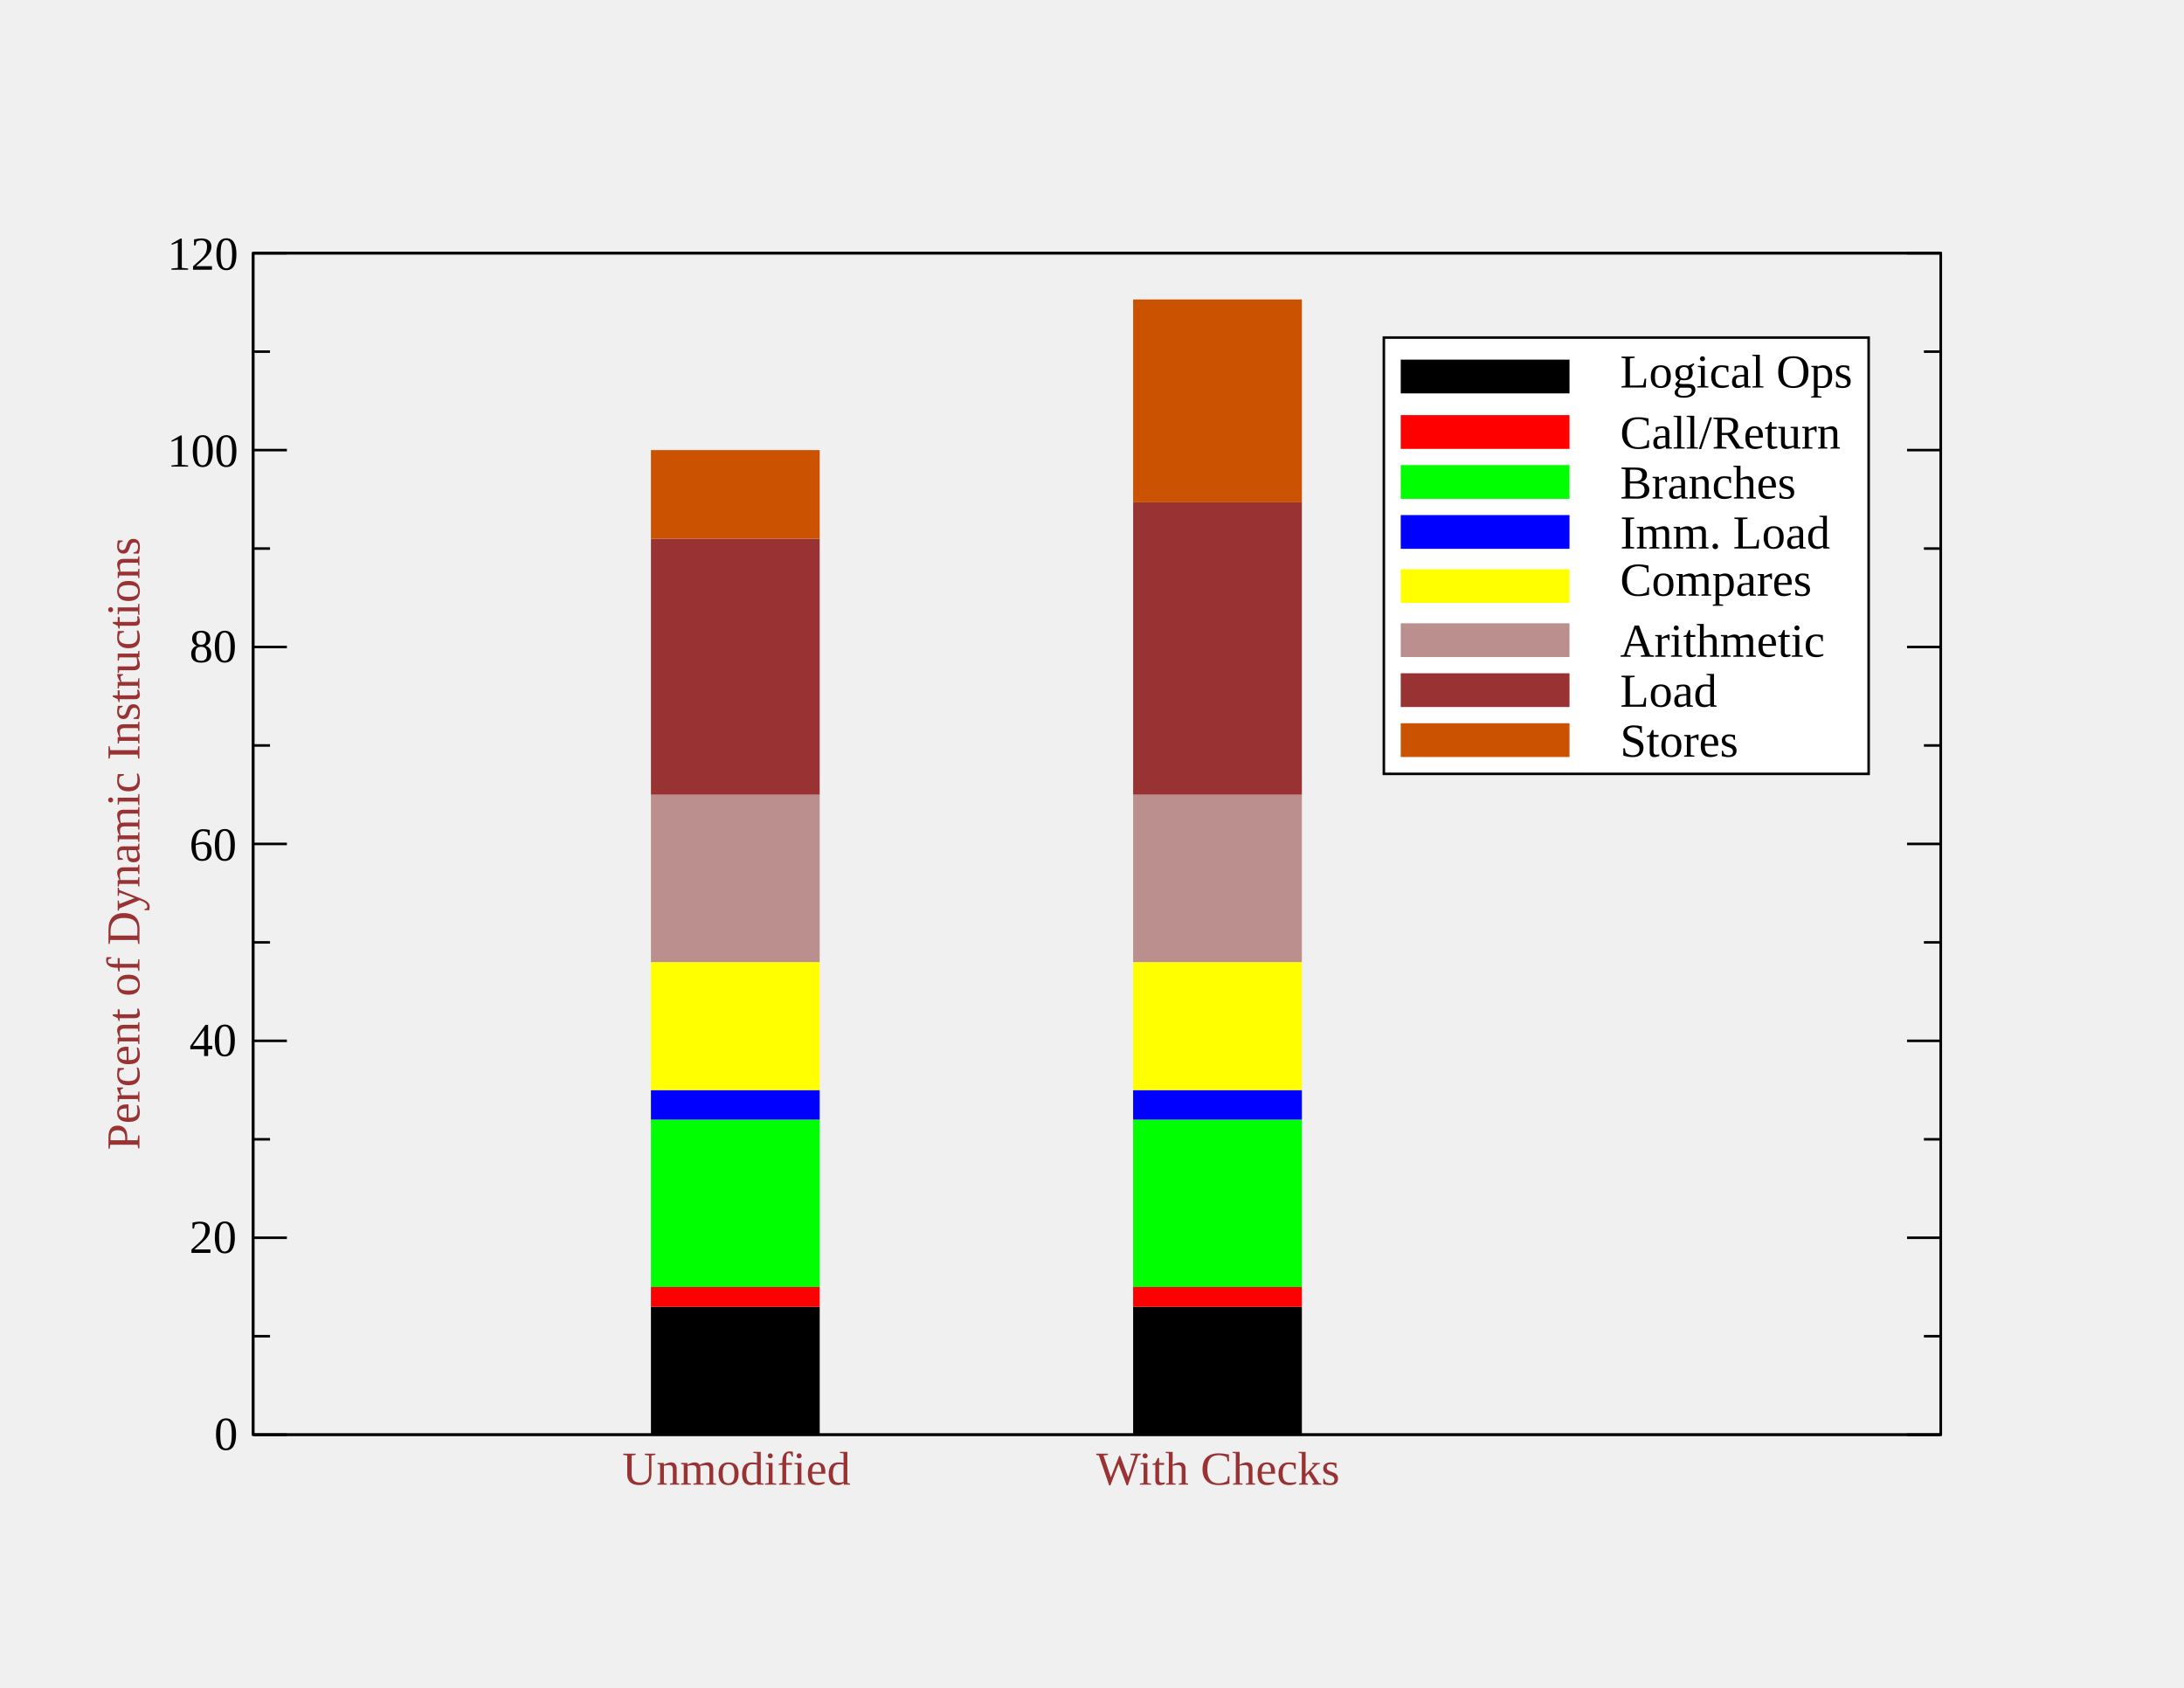
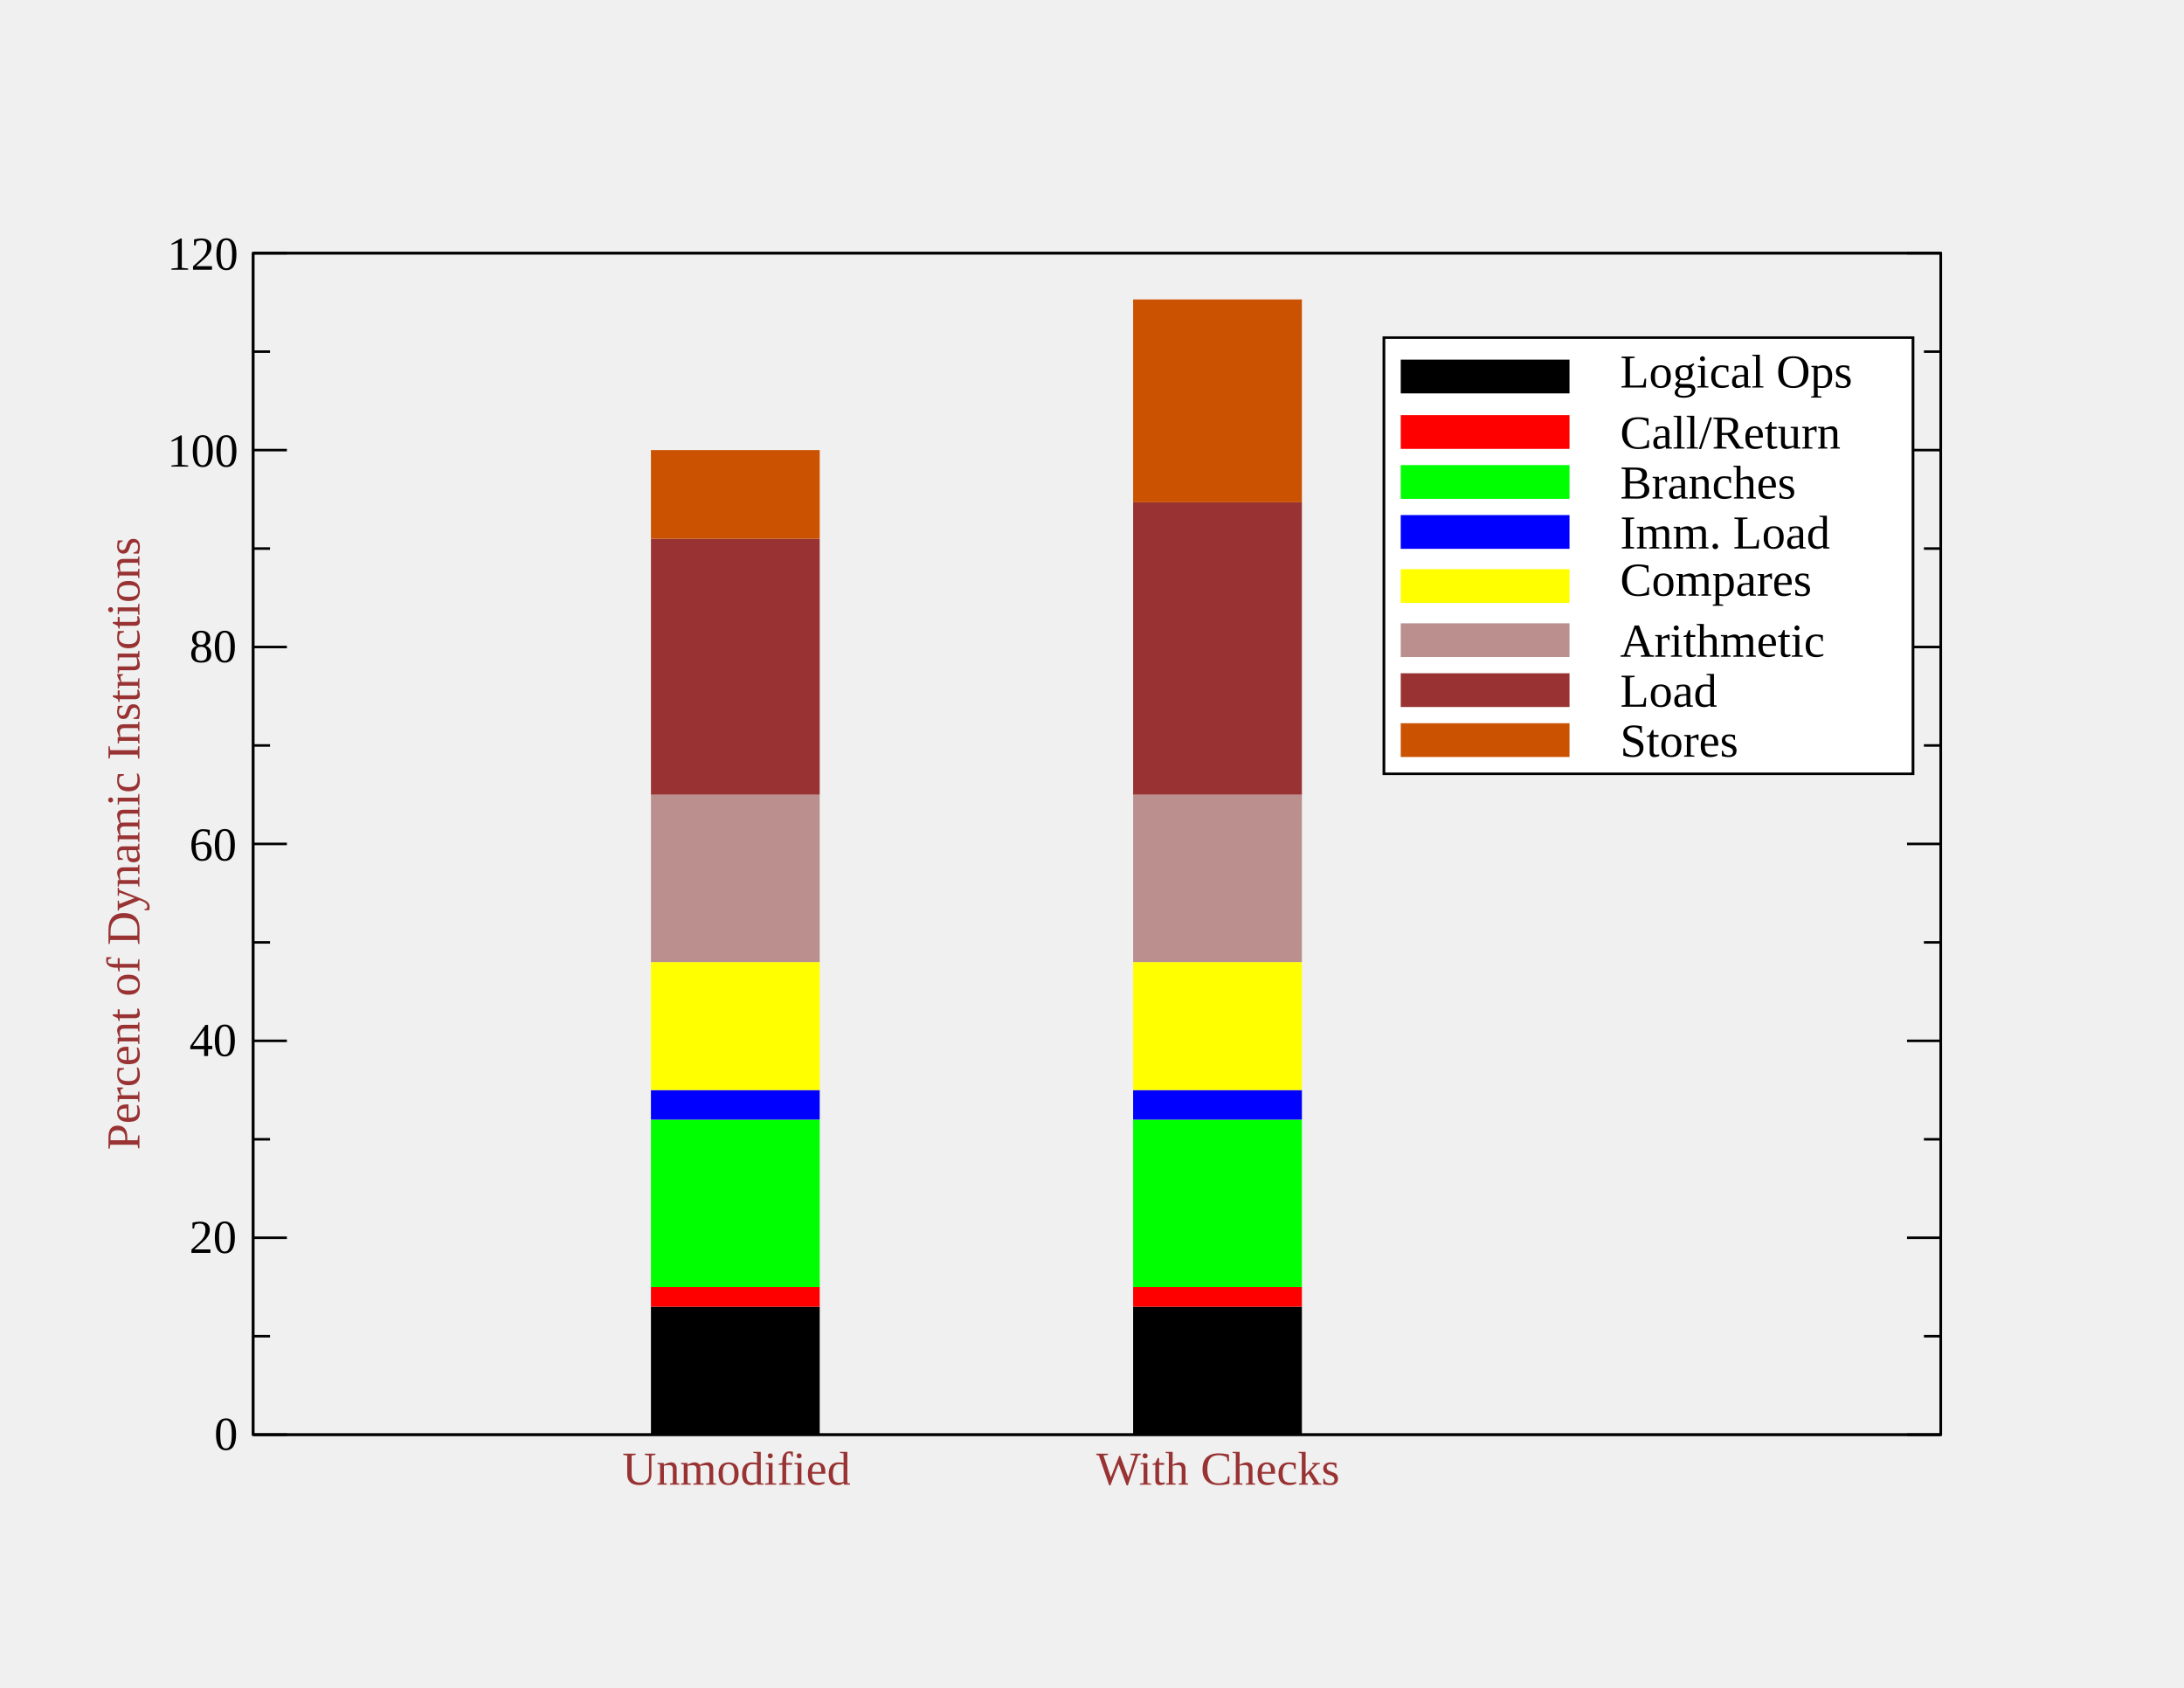
<svg xmlns="http://www.w3.org/2000/svg" xml:space="preserve" width="11in" height="8.5in" viewBox="0 0 792 612" id="svg2" version="1.0">
  <defs id="defs227">
  
  
  
  
  
  
  
  
  
  
  
  
  
  
  
  
  
  
  
  
  
  
  
  
  
  
  
  
  
  
  
  
 
   
   
  
   
   
   
   
   
   
   
   
  </defs>
  <g id="g10" style="fill:#000000;fill-rule:nonzero" transform="matrix(1,0,0,-1,0,612)">
    <path id="path12" d="M 236.057,91.8 L 236.057,138.21 L 297.257,138.21 L 297.257,91.8 L 236.057,91.8 z " />
    <path id="path14" d="M 410.914,91.8 L 410.914,138.21 L 472.114,138.21 L 472.114,91.8 L 410.914,91.8 z " />
  </g>
  <g id="g16" style="fill:#ff0000;fill-rule:nonzero" transform="matrix(1,0,0,-1,0,612)">
    <path id="path18" d="M 236.057,138.21 L 236.057,145.35 L 297.257,145.35 L 297.257,138.21 L 236.057,138.21 z " />
    <path id="path20" d="M 410.914,138.21 L 410.914,145.35 L 472.114,145.35 L 472.114,138.21 L 410.914,138.21 z " />
  </g>
  <g id="g22" style="fill:#00ff00;fill-rule:nonzero" transform="matrix(1,0,0,-1,0,612)">
    <path id="path24" d="M 236.057,145.35 L 236.057,206.04 L 297.257,206.04 L 297.257,145.35 L 236.057,145.35 z " />
    <path id="path26" d="M 410.914,145.35 L 410.914,206.04 L 472.114,206.04 L 472.114,145.35 L 410.914,145.35 z " />
  </g>
  <g id="g28" style="fill:#0000ff;fill-rule:nonzero" transform="matrix(1,0,0,-1,0,612)">
    <path id="path30" d="M 236.057,206.04 L 236.057,216.75 L 297.257,216.75 L 297.257,206.04 L 236.057,206.04 z " />
    <path id="path32" d="M 410.914,206.04 L 410.914,216.75 L 472.114,216.75 L 472.114,206.04 L 410.914,206.04 z " />
  </g>
  <g id="g34" style="fill:#ffff00;fill-rule:nonzero" transform="matrix(1,0,0,-1,0,612)">
    <path id="path36" d="M 236.057,216.75 L 236.057,263.16 L 297.257,263.16 L 297.257,216.75 L 236.057,216.75 z " />
    <path id="path38" d="M 410.914,216.75 L 410.914,263.16 L 472.114,263.16 L 472.114,216.75 L 410.914,216.75 z " />
  </g>
  <g id="g40" style="fill:#bc8f8f;fill-rule:nonzero" transform="matrix(1,0,0,-1,0,612)">
    <path id="path42" d="M 236.057,263.16 L 236.057,323.85 L 297.257,323.85 L 297.257,263.16 L 236.057,263.16 z " />
    <path id="path44" d="M 410.914,263.16 L 410.914,323.85 L 472.114,323.85 L 472.114,263.16 L 410.914,263.16 z " />
  </g>
  <g id="g58" style="fill:none;stroke:#000000;stroke-width:0.918;stroke-linecap:butt;stroke-linejoin:miter;stroke-dasharray:none" transform="matrix(1,0,0,-1,0,612)">
    <path id="path60" d="M 91.8,91.8 L 703.8,91.8" />
    <path id="path62" d="M 91.8,520.2 L 703.8,520.2" />
  </g>
  <g id="g64" style="fill:#993333;fill-rule:nonzero;fill-opacity:1" transform="matrix(1,0,0,-1,0,612)">
    <text id="text66" transform="matrix(2.8e-2,0,0,-2.8e-2,225.6571,73.68)" style="font-size:612px;font-style:normal;font-weight:normal;font-family:Times &quot;, &quot; Nimbus Roman No9 L;fill:#993333;fill-opacity:1">Unmodified</text>
    <text id="text68" transform="matrix(2.8e-2,0,0,-2.8e-2,397.5143,73.68)" style="font-size:612px;font-style:normal;font-weight:normal;font-family:Times &quot;, &quot; Nimbus Roman No9 L;fill:#993333;fill-opacity:1">With Checks</text>
  </g>
  <g id="g70" style="fill:none;stroke:#000000;stroke-width:0.918;stroke-linecap:butt;stroke-linejoin:miter;stroke-dasharray:none" transform="matrix(1,0,0,-1,0,612)">
    <path id="path72" d="M 91.8,91.8 L 91.8,520.2" />
    <path id="path74" d="M 703.8,91.8 L 703.8,520.2" />
    <path id="path76" d="M 91.8,127.5 L 97.92,127.5" />
    <path id="path78" d="M 703.8,127.5 L 697.68,127.5" />
    <path id="path80" d="M 91.8,198.9 L 97.92,198.9" />
    <path id="path82" d="M 703.8,198.9 L 697.68,198.9" />
    <path id="path84" d="M 91.8,270.3 L 97.92,270.3" />
    <path id="path86" d="M 703.8,270.3 L 697.68,270.3" />
    <path id="path88" d="M 91.8,341.7 L 97.92,341.7" />
    <path id="path90" d="M 703.8,341.7 L 697.68,341.7" />
    <path id="path92" d="M 91.8,413.1 L 97.92,413.1" />
    <path id="path94" d="M 703.8,413.1 L 697.68,413.1" />
    <path id="path96" d="M 91.8,484.5 L 97.92,484.5" />
    <path id="path98" d="M 703.8,484.5 L 697.68,484.5" />
    <path id="path100" d="M 91.8,91.8 L 104.04,91.8" />
    <path id="path102" d="M 703.8,91.8 L 691.56,91.8" />
    <path id="path104" d="M 91.8,163.2 L 104.04,163.2" />
    <path id="path106" d="M 703.8,163.2 L 691.56,163.2" />
    <path id="path108" d="M 91.8,234.6 L 104.04,234.6" />
    <path id="path110" d="M 703.8,234.6 L 691.56,234.6" />
    <path id="path112" d="M 91.8,306 L 104.04,306" />
    <path id="path114" d="M 703.8,306 L 691.56,306" />
    <path id="path116" d="M 91.8,377.4 L 104.04,377.4" />
    <path id="path118" d="M 703.8,377.4 L 691.56,377.4" />
    <path id="path120" d="M 91.8,448.8 L 104.04,448.8" />
    <path id="path122" d="M 703.8,448.8 L 691.56,448.8" />
    <path id="path124" d="M 91.8,520.2 L 104.04,520.2" />
    <path id="path126" d="M 703.8,520.2 L 691.56,520.2" />
  </g>
  <text style="font-size:17.136px;font-style:normal;font-weight:normal;fill:#000000;fill-rule:nonzero;font-family:Times &quot;, &quot; Nimbus Roman No9 L" id="text130" x="77.68" y="525.7">0</text>
  <text style="font-size:17.136px;font-style:normal;font-weight:normal;fill:#000000;fill-rule:nonzero;font-family:Times &quot;, &quot; Nimbus Roman No9 L" id="text132" x="68.68" y="454.3">20</text>
  <text style="font-size:17.136px;font-style:normal;font-weight:normal;fill:#000000;fill-rule:nonzero;font-family:Times &quot;, &quot; Nimbus Roman No9 L" id="text134" x="68.68" y="382.9">40</text>
  <text style="font-size:17.136px;font-style:normal;font-weight:normal;fill:#000000;fill-rule:nonzero;font-family:Times &quot;, &quot; Nimbus Roman No9 L" id="text136" x="68.68" y="312">60</text>
  <text style="font-size:17.136px;font-style:normal;font-weight:normal;fill:#000000;fill-rule:nonzero;font-family:Times &quot;, &quot; Nimbus Roman No9 L" id="text138" x="68.68" y="240.1">80</text>
  <text style="font-size:17.136px;font-style:normal;font-weight:normal;fill:#000000;fill-rule:nonzero;font-family:Times &quot;, &quot; Nimbus Roman No9 L" id="text140" x="60.68" y="169.2">100</text>
  <text style="font-size:17.136px;font-style:normal;font-weight:normal;fill:#000000;fill-rule:nonzero;font-family:Times &quot;, &quot; Nimbus Roman No9 L" id="text142" x="60.68" y="97.8">120</text>
  <text style="font-size:17.136px;font-style:normal;font-weight:normal;fill:#993333;fill-rule:nonzero;font-family:Times &quot;, &quot; Nimbus Roman No9 L;fill-opacity:1" transform="matrix(0,-1,1,0,0,0)" id="text144" x="-417" y="50.56">Percent of Dynamic Instructions</text>
  <g id="g146" style="fill:none;stroke:#000000;stroke-width:0.918;stroke-linecap:butt;stroke-linejoin:miter;stroke-dasharray:none" transform="matrix(1,0,0,-1,0,612)">
    <path id="path148" d="M 91.8,91.8 L 91.8,520.2 L 703.8,520.2 L 703.8,91.8 L 91.8,91.8 z " />
  </g>
  <g id="g150" style="fill:#ffffff;fill-rule:nonzero" transform="matrix(1,0,0,-1,0,612)">
    <path id="path152" d="M 501.84,489.6 L 501.84,331.4 L 677.64,331.4 L 677.64,489.6 L 501.84,489.6 z " />
  </g>
-   <g id="g154" style="fill:none;stroke:#000000;stroke-width:0.918;stroke-linecap:butt;stroke-linejoin:miter;stroke-dasharray:none" transform="matrix(1,0,0,-1,0,612)">
-     <path id="path156" d="M 501.84,489.6 L 501.84,331.4 L 677.64,331.4 L 677.64,489.6 L 501.84,489.6 z " />
+   <g id="g154" style="fill:#ffffff;stroke:#000000;stroke-width:0.918;stroke-linecap:butt;stroke-linejoin:miter;stroke-dasharray:none;fill-opacity:1" transform="matrix(1.091379,0,0,-0.9997415,-45.837,611.8939)">
+     <path id="path156" d="M 501.84,489.6 L 501.84,331.4 L 677.64,331.4 L 677.64,489.6 L 501.84,489.6 z " style="fill:#ffffff;fill-opacity:1" />
  </g>
  <g id="g158" style="fill:#000000;fill-rule:nonzero" transform="matrix(1,0,0,-1,0,612)">
    <text id="text160" transform="matrix(2.8e-2,0,0,-2.8e-2,587.52,471.48)" style="font-size:612px;font-style:normal;font-weight:normal;font-family:Times &quot;, &quot; Nimbus Roman No9 L">Logical Ops</text>
  </g>
  <g id="g162" style="fill:#000000;fill-rule:nonzero" transform="matrix(1,0,0,-1,0,612)">
    <path id="path164" d="M 507.96,469.36 L 507.96,481.6 L 569.16,481.6 L 569.16,469.36 L 507.96,469.36 z " />
    <text id="text166" transform="matrix(2.8e-2,0,0,-2.8e-2,587.52,449.36)" style="font-size:612px;font-style:normal;font-weight:normal;font-family:Times &quot;, &quot; Nimbus Roman No9 L">Call/Return</text>
  </g>
  <g id="g168" style="fill:#ff0000;fill-rule:nonzero" transform="matrix(1,0,0,-1,0,612)">
    <path id="path170" d="M 507.96,449.24 L 507.96,461.48 L 569.16,461.48 L 569.16,449.24 L 507.96,449.24 z " />
  </g>
  <g id="g172" style="fill:#000000;fill-rule:nonzero" transform="matrix(1,0,0,-1,0,612)">
    <text id="text174" transform="matrix(2.8e-2,0,0,-2.8e-2,587.52,431.24)" style="font-size:612px;font-style:normal;font-weight:normal;font-family:Times &quot;, &quot; Nimbus Roman No9 L">Branches</text>
  </g>
  <g id="g176" style="fill:#00ff00;fill-rule:nonzero" transform="matrix(1,0,0,-1,0,612)">
    <path id="path178" d="M 507.96,431.12 L 507.96,443.36 L 569.16,443.36 L 569.16,431.12 L 507.96,431.12 z " />
  </g>
  <g id="g180" style="fill:#000000;fill-rule:nonzero" transform="matrix(1,0,0,-1,0,612)">
    <text id="text182" transform="matrix(2.8e-2,0,0,-2.8e-2,587.52,413.12)" style="font-size:612px;font-style:normal;font-weight:normal;font-family:Times &quot;, &quot; Nimbus Roman No9 L">Imm. Load</text>
  </g>
  <g id="g184" style="fill:#0000ff;fill-rule:nonzero" transform="matrix(1,0,0,-1,0,612)">
    <path id="path186" d="M 507.96,413 L 507.96,425.24 L 569.16,425.24 L 569.16,413 L 507.96,413 z " />
  </g>
  <g id="g188" style="fill:#000000;fill-rule:nonzero" transform="matrix(1,0,0,-1,0,612)">
    <text id="text190" transform="matrix(2.8e-2,0,0,-2.8e-2,587.52,396)" style="font-size:612px;font-style:normal;font-weight:normal;font-family:Times &quot;, &quot; Nimbus Roman No9 L">Compares</text>
  </g>
  <g id="g192" style="fill:#ffff00;fill-rule:nonzero" transform="matrix(1,0,0,-1,0,612)">
    <path id="path194" d="M 507.96,393.38 L 507.96,405.62 L 569.16,405.62 L 569.16,393.38 L 507.96,393.38 z " />
  </g>
  <g id="g196" style="fill:#000000;fill-rule:nonzero" transform="matrix(1,0,0,-1,0,612)">
    <text id="text198" transform="matrix(2.8e-2,0,0,-2.8e-2,587.52,373.88)" style="font-size:612px;font-style:normal;font-weight:normal;font-family:Times &quot;, &quot; Nimbus Roman No9 L">Arithmetic</text>
  </g>
  <g id="g200" style="fill:#bc8f8f;fill-rule:nonzero" transform="matrix(1,0,0,-1,0,612)">
    <path id="path202" d="M 507.96,373.76 L 507.96,386 L 569.16,386 L 569.16,373.76 L 507.96,373.76 z " />
  </g>
  <g id="g204" style="fill:#000000;fill-rule:nonzero" transform="matrix(1,0,0,-1,0,612)">
    <text id="text206" transform="matrix(2.8e-2,0,0,-2.8e-2,587.52,355.76)" style="font-size:612px;font-style:normal;font-weight:normal;font-family:Times &quot;, &quot; Nimbus Roman No9 L">Load</text>
  </g>
  <g id="g3589">
    <g transform="matrix(1,0,0,-1,0,612)" style="fill:#993333;fill-rule:nonzero;fill-opacity:1" id="g46">
      <path style="fill:#993333;fill-opacity:1" d="M 236.057,323.85 L 236.057,416.67 L 297.257,416.67 L 297.257,323.85 L 236.057,323.85 z " id="path48" />
      <path style="fill:#993333;fill-opacity:1" d="M 410.914,323.85 L 410.914,429.879 L 472.114,429.879 L 472.114,323.85 L 410.914,323.85 z " id="path50" />
    </g>
    <g transform="matrix(1,0,0,-1,0,612)" style="fill:#993333;fill-rule:nonzero;fill-opacity:1" id="g208">
      <path style="fill:#993333;fill-opacity:1" d="M 507.96,355.64 L 507.96,367.88 L 569.16,367.88 L 569.16,355.64 L 507.96,355.64 z " id="path210" />
    </g>
  </g>
  <g id="g212" style="fill:#000000;fill-rule:nonzero" transform="matrix(1,0,0,-1,0,612)">
    <text id="text214" transform="matrix(2.8e-2,0,0,-2.8e-2,587.52,337.64)" style="font-size:612px;font-style:normal;font-weight:normal;font-family:Times &quot;, &quot; Nimbus Roman No9 L">Stores</text>
  </g>
  <g id="g3596">
    <g transform="matrix(1,0,0,-1,0,612)" style="fill:#ca5200;fill-rule:nonzero;fill-opacity:1" id="g52">
      <path style="fill:#ca5200;fill-opacity:1" d="M 236.057,416.67 L 236.057,448.8 L 297.257,448.8 L 297.257,416.67 L 236.057,416.67 z " id="path54" />
      <path style="fill:#ca5200;fill-opacity:1" d="M 410.914,429.879 L 410.914,503.421 L 472.114,503.421 L 472.114,429.879 L 410.914,429.879 z " id="path56" />
    </g>
    <g transform="matrix(1,0,0,-1,0,612)" style="fill:#ca5200;fill-rule:nonzero;fill-opacity:1" id="g216">
      <path style="fill:#ca5200;fill-opacity:1" d="M 507.96,337.52 L 507.96,349.76 L 569.16,349.76 L 569.16,337.52 L 507.96,337.52 z " id="path218" />
    </g>
  </g>
  <g id="layer1" style="display:inline" />
  <g id="layer2" style="display:none">
    <text style="font-size:25.704px;font-style:normal;font-weight:normal;fill:#000000;fill-rule:nonzero;font-family:Times &quot;, &quot; Nimbus Roman No9 L" id="text222" x="311.8" y="55.08">Check Overhead</text>
    <text style="font-size:17.136px;font-style:normal;font-weight:normal;fill:#000000;fill-rule:nonzero;font-family:Times &quot;, &quot; Nimbus Roman No9 L" id="text224" x="294.8" y="75.56">as part of total instruction mix</text>
  </g>
</svg>
